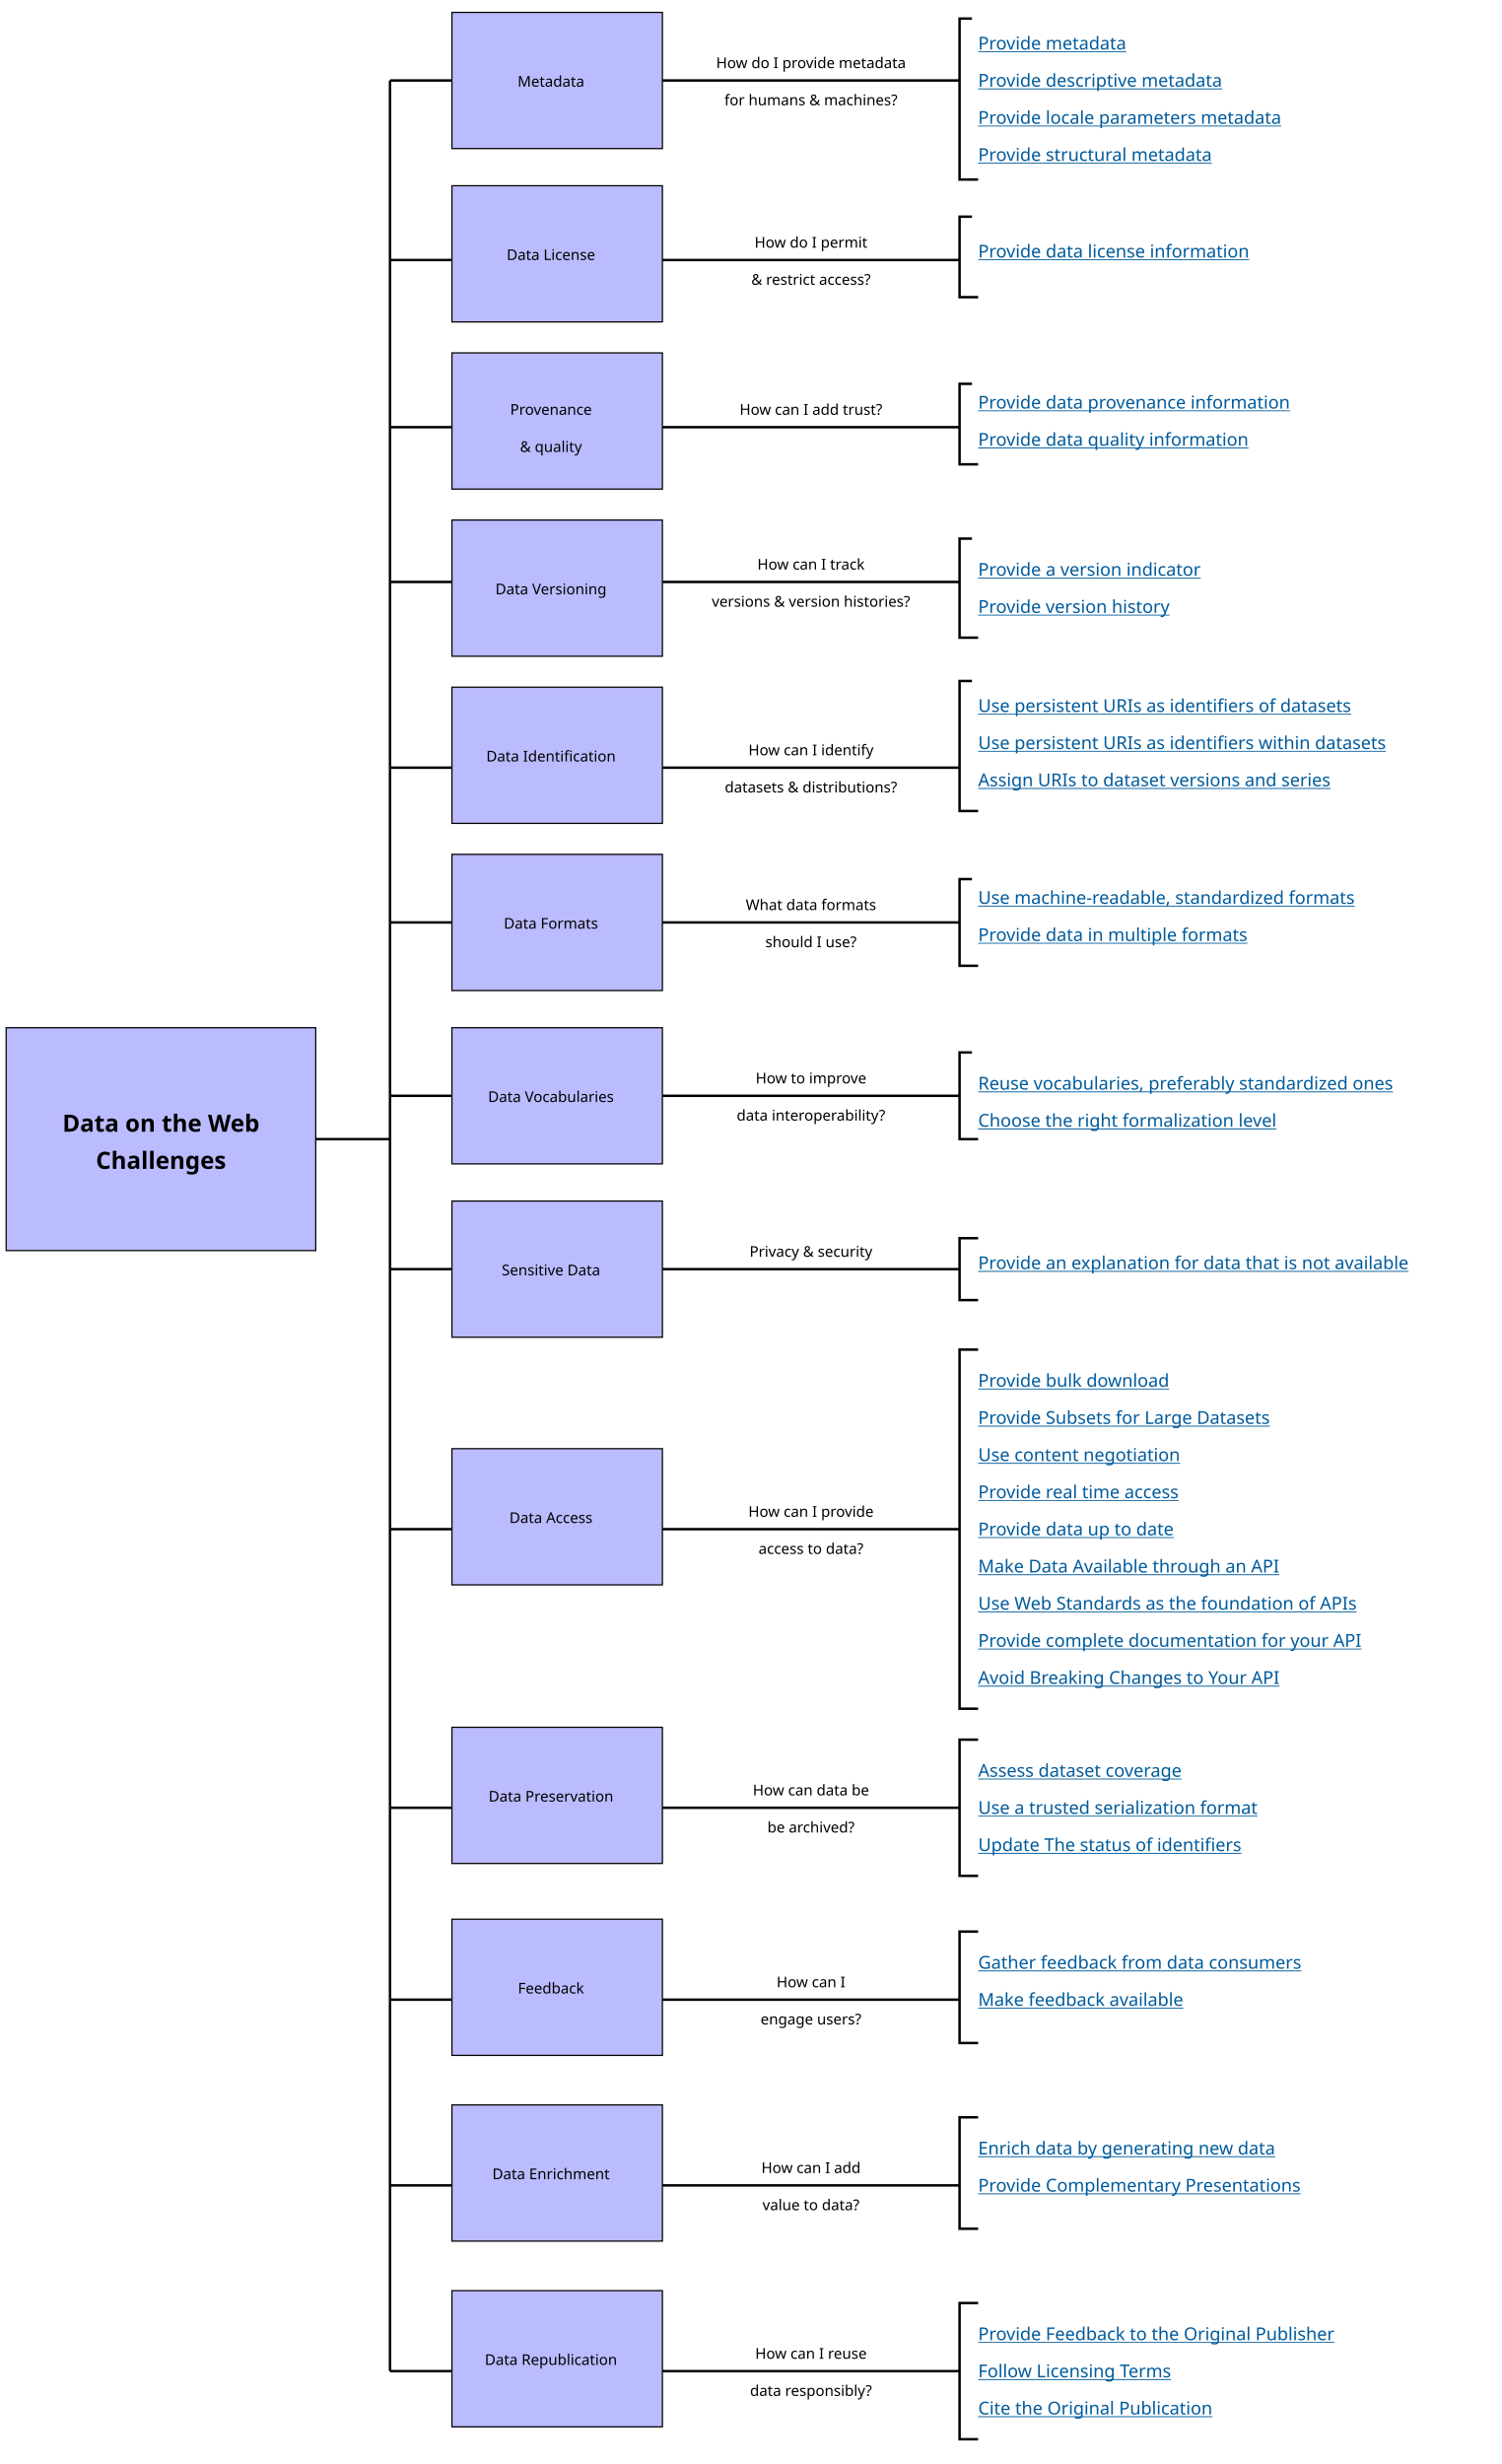
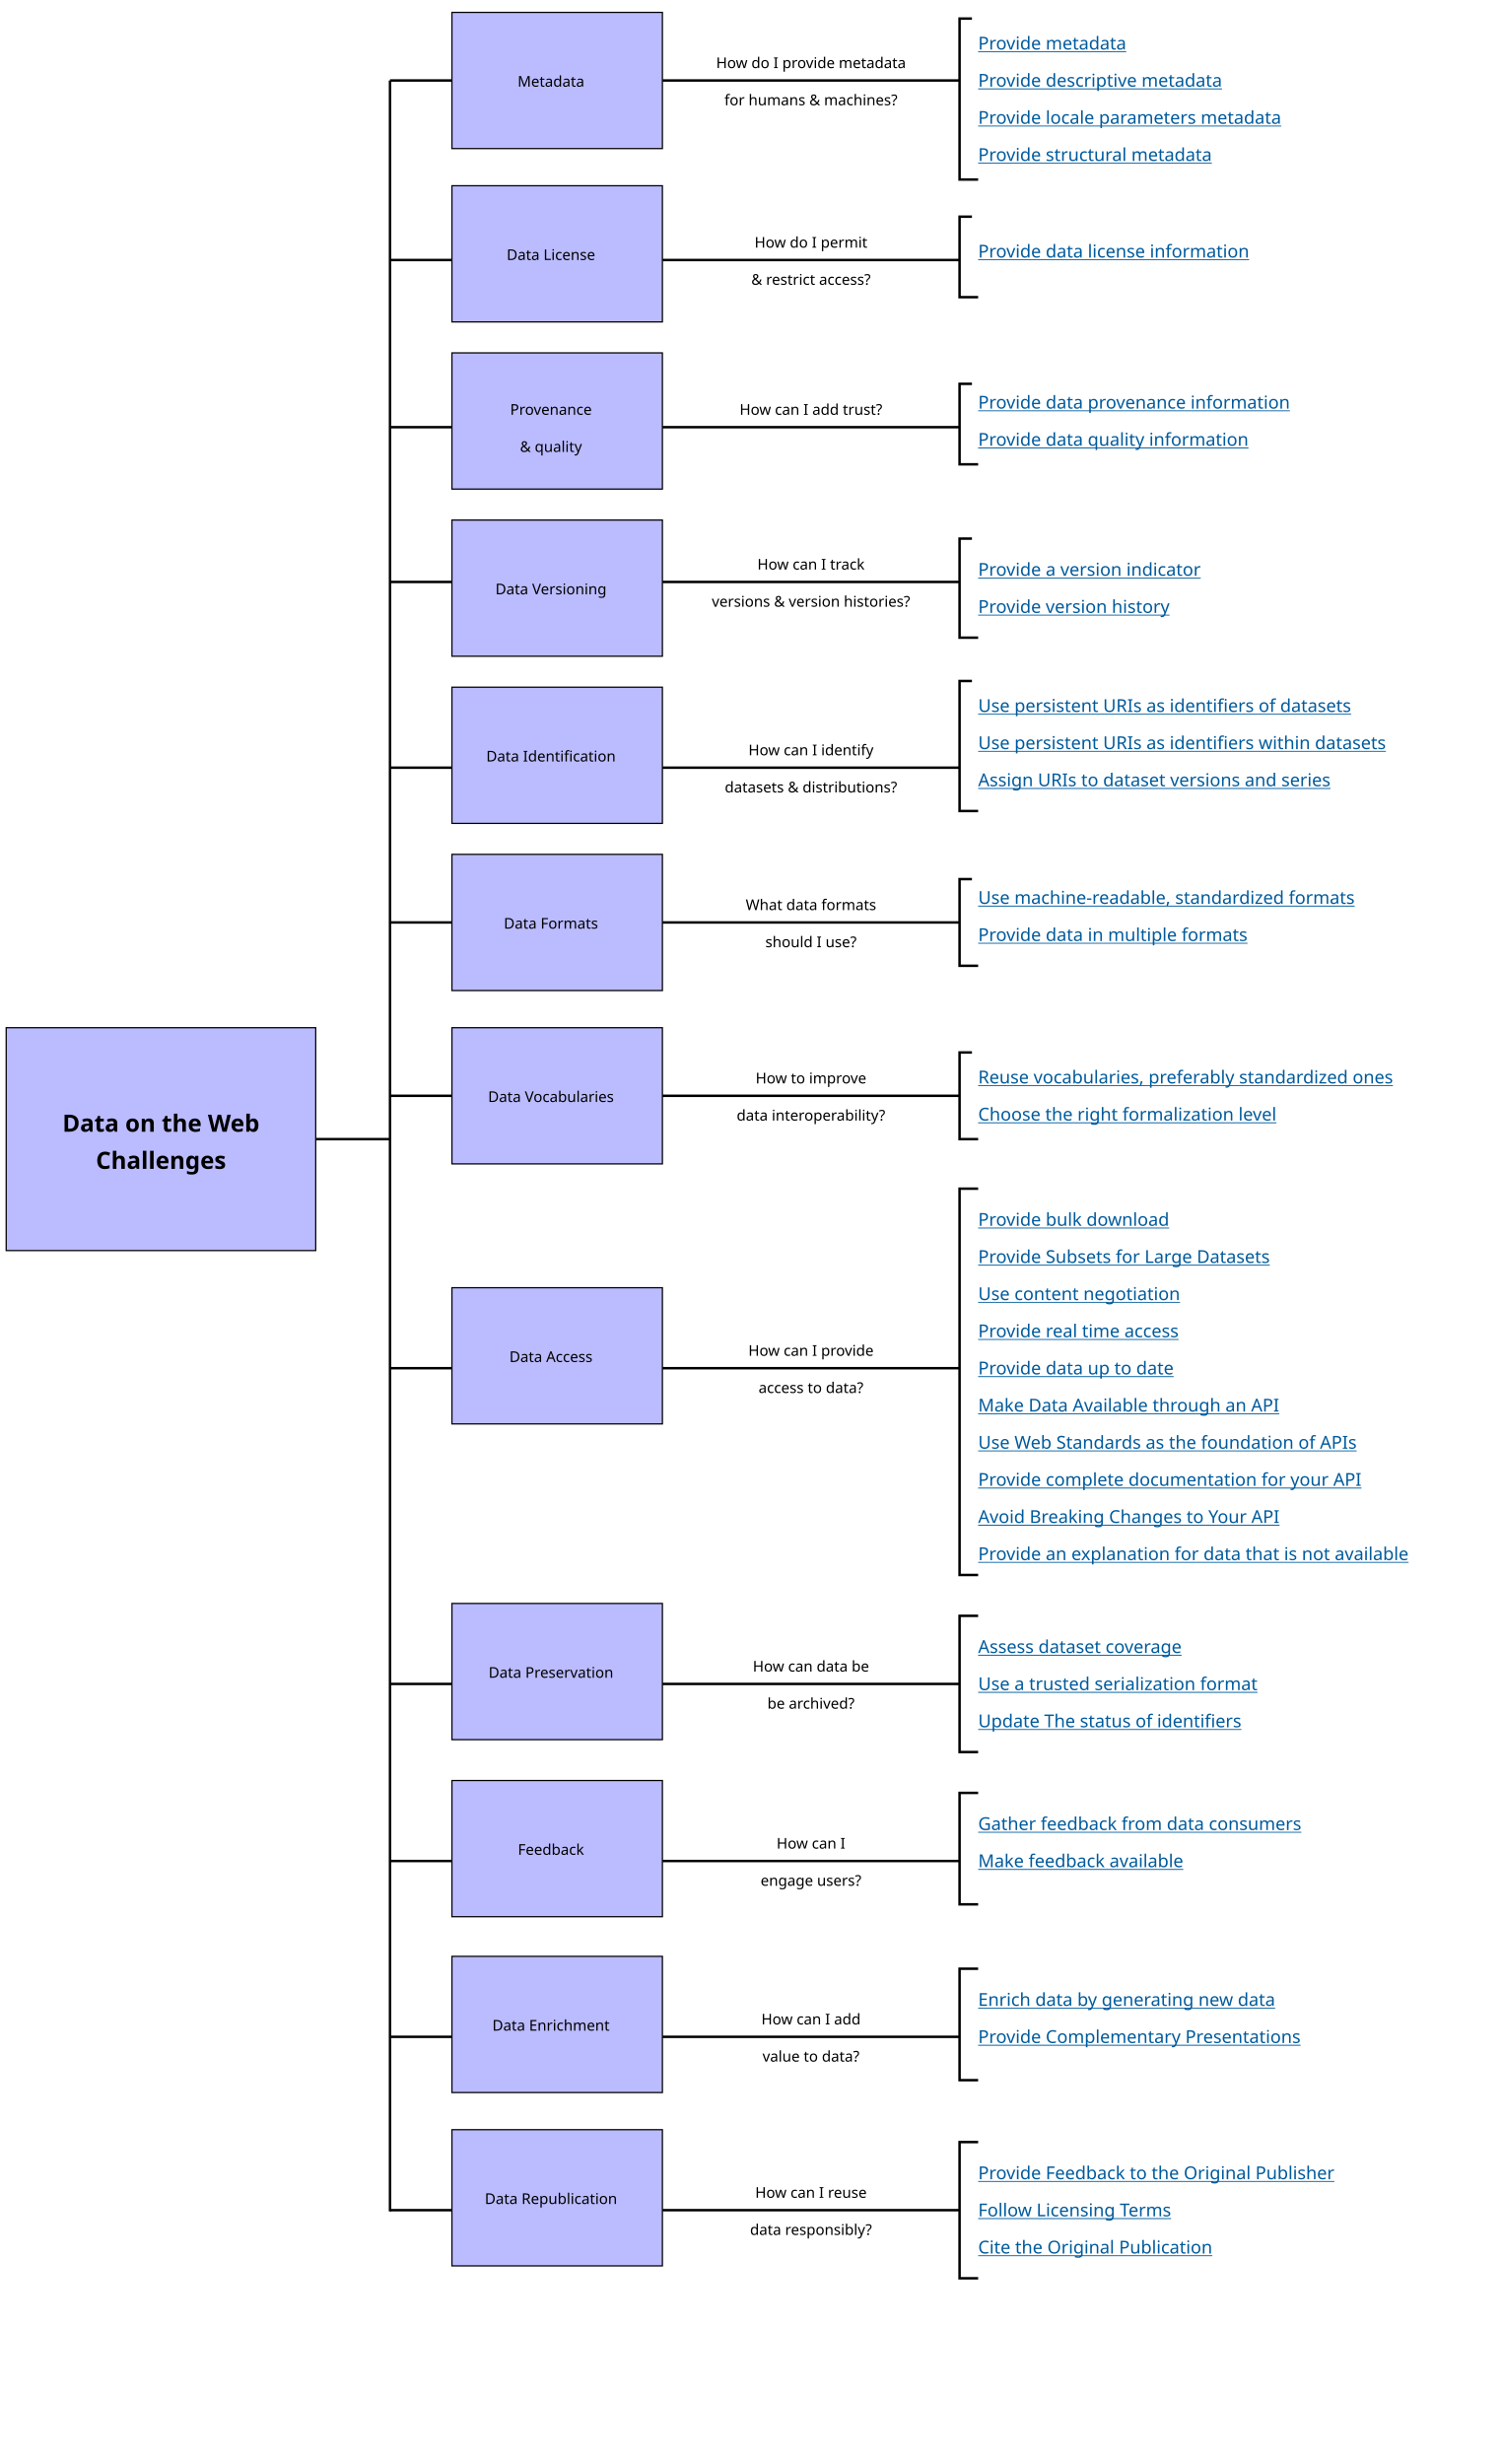
<svg xmlns="http://www.w3.org/2000/svg" xmlns:xlink="http://www.w3.org/1999/xlink" width="920" height="1510" viewBox="945 20 800 1990" preserveAspectRatio="xMinYMin">
  <style type="text/css">
  text {
    font-family:sans-serif;
    font-size:1em;
  }

  text.leftCol, text.rightCol {
    fill:#005A9C; 
    font-size:1.2em;
    text-anchor:end;
    cursor:pointer;
    text-decoration:underline;
  }
  text.rightCol {text-anchor:start}

  .connectorLabel, .blueBoxText, .centreBox {text-anchor:middle; fill:black; stroke:none}

  .centreBox {font-size:1.6em; font-weight:bold}

  #svg {border:medium solid green}
</style>
  <defs>
    <rect x="60" y="10" width="170" height="110" fill="#bbf" stroke="black" stroke-width="1" id="firstRect" />
    <path id="leftConnector" stroke="black" stroke-width="2" d="M 420 85 L 660 85" />
    <path id="rightConnector" stroke="black" stroke-width="2" d="M 830 85 L 890 85" />
    <path id="RColLeftConnector" stroke="black" stroke-width="2" d="M 460 85 L 520 85" />
    <path id="RColRightConnector" stroke="black" stroke-width="2" d="M 680 85 L 920 85" />
-     <path id="verticalConnector" stroke="black" stroke-width="2" d="M 890 85 L 890 1935" />
+     <path id="verticalConnector" stroke="black" stroke-width="2" d="M 890 85 L 890 1806" />
    <path id="challengeToVert" stroke="black" stroke-width="2" d="M -60 90 L 0 90" />
  </defs>
  <g transform="translate(800,0)">
    <g id="BPsMetadata" transform="translate(925,5)">
      <text x="10" y="55" class="rightCol" id="ProvideMetadata">Provide metadata</text>
      <text x="10" y="85" class="rightCol" id="DescriptiveMetadata">Provide descriptive metadata</text>
      <text x="10" y="115" class="rightCol" id="LocaleParametersMetadata">Provide locale parameters metadata</text>
      <text x="10" y="145" class="rightCol" id="StructuralMetadata">Provide structural metadata</text>
      <path d="M 5,30 L -5,30 -5,160 10,160" stroke-width="2" stroke="black" fill="none" />
    </g>
    <g>
      <use xlink:href="#RColLeftConnector" />
      <text x="800" y="75" class="connectorLabel">How do I provide metadata</text>
      <text x="800" y="105" class="connectorLabel">for humans &amp; machines?</text>
      <use xlink:href="#RColRightConnector" />
    </g>
    <g transform="translate(450,20)">
      <use xlink:href="#firstRect" />
      <text x="140" y="70" class="blueBoxText">Metadata</text>
    </g>
  </g>
  <g transform="translate(800,180)">
    <g id="BPsLicence" transform="translate(925,5)">
      <text x="10" y="43" class="rightCol" id="DataLicense">Provide data license information</text>
      <path d="M 5,10 L -5,10 -5,75 10,75" stroke-width="2" stroke="black" fill="none" />
    </g>
    <g transform="translate(0,-35)">
      <use xlink:href="#RColLeftConnector" />
      <text x="800" y="75" class="connectorLabel">How do I permit</text>
      <text x="800" y="105" class="connectorLabel">&amp; restrict access?</text>
      <use xlink:href="#RColRightConnector" />
    </g>
    <g transform="translate(450,-20)">
      <use xlink:href="#firstRect" />
      <text x="140" y="70" class="blueBoxText">Data License</text>
    </g>
  </g>
  <g transform="translate(800,315)">
    <g id="BPsProv" transform="translate(925,5)">
      <text x="10" y="30" class="rightCol" id="DataProvenance">Provide data provenance information</text>
      <text x="10" y="60" class="rightCol" id="DataQuality">Provide data quality information</text>
      <path d="M 5,10 L -5,10 -5,75 10,75" stroke-width="2" stroke="black" fill="none" />
    </g>
    <g transform="translate(0,-35)">
      <use xlink:href="#RColLeftConnector" />
      <text x="800" y="75" class="connectorLabel">How can I add trust?</text>
      <use xlink:href="#RColRightConnector" />
    </g>
    <g transform="translate(450,-20)">
      <use xlink:href="#firstRect" />
      <text x="140" y="60" class="blueBoxText">Provenance</text>
      <text x="140" y="90" class="blueBoxText">&amp; quality</text>
    </g>
  </g>
  <g transform="translate(800,450)">
    <g id="BPsVersion" transform="translate(925,5)">
      <text x="10" y="30" class="rightCol" id="VersioningInfo">Provide a version indicator</text>
      <text x="10" y="60" class="rightCol" id="VersionHistory">Provide version history</text>
      <path d="M 5,0 L -5,0 -5,80 10,80" stroke-width="2" stroke="black" fill="none" />
    </g>
    <g transform="translate(0,-45)">
      <use xlink:href="#RColLeftConnector" />
      <text x="800" y="75" class="connectorLabel">How can I track</text>
      <text x="800" y="105" class="connectorLabel">versions &amp; version histories?</text>
      <use xlink:href="#RColRightConnector" />
    </g>
    <g transform="translate(450,-20)">
      <use xlink:href="#firstRect" />
      <text x="140" y="70" class="blueBoxText">Data Versioning</text>
    </g>
  </g>
  <g transform="translate(800,585)">
    <g id="BPsIdentification" transform="translate(925,5)">
      <text x="10" y="5" class="rightCol" id="UniqueIdentifiers">Use persistent URIs as identifiers of datasets</text>
      <text x="10" y="35" class="rightCol" id="identifiersWithinDatasets">Use persistent URIs as identifiers within datasets</text>
      <text x="10" y="65" class="rightCol" id="VersionIdentifiers">Assign URIs to dataset versions and series</text>
      <path d="M 5,-20 L -5,-20 -5,85 10,85" stroke-width="2" stroke="black" fill="none" />
    </g>
    <g transform="translate(0,-30)">
      <use xlink:href="#RColLeftConnector" />
      <text x="800" y="75" class="connectorLabel">How can I identify</text>
      <text x="800" y="105" class="connectorLabel">datasets &amp; distributions?</text>
      <use xlink:href="#RColRightConnector" />
    </g>
    <g transform="translate(450,-20)">
      <use xlink:href="#firstRect" />
      <text x="140" y="70" class="blueBoxText">Data Identification</text>
    </g>
  </g>
  <g transform="translate(800,680)">
    <g id="BPsDataFormats" transform="translate(925,20)">
      <text x="10" y="50" class="rightCol" id="MachineReadableStandardizedFormat">Use machine-readable, standardized formats</text>
      <text x="10" y="80" class="rightCol" id="MultipleFormats">Provide data in multiple formats</text>
      <path d="M 5,30 L -5,30 -5,100 10,100" stroke-width="2" stroke="black" fill="none" />
    </g>
    <g>
      <use xlink:href="#RColLeftConnector" />
      <text x="800" y="75" class="connectorLabel">What data formats</text>
      <text x="800" y="105" class="connectorLabel">should I use?</text>
      <use xlink:href="#RColRightConnector" />
    </g>
    <g transform="translate(450,20)">
      <use xlink:href="#firstRect" />
      <text x="140" y="70" class="blueBoxText">Data Formats</text>
    </g>
  </g>
  <g transform="translate(800,820)">
    <g id="BPsDataVocab" transform="translate(925,20)">
-       <text x="10" y="60" class="rightCol" id="ReuseVocabularies">Reuse vocabularies, preferably standardized ones</text>
-       <text x="10" y="90" class="rightCol" id="ChooseRightFormalizationLevel">Choose the right formalization level</text>
+       <text x="10" y="55" class="rightCol" id="ReuseVocabularies">Reuse vocabularies, preferably standardized ones</text>
+       <text x="10" y="85" class="rightCol" id="ChooseRightFormalizationLevel">Choose the right formalization level</text>
      <path d="M 5,30 L -5,30 -5,100 10,100" stroke-width="2" stroke="black" fill="none" />
    </g>
    <g>
      <use xlink:href="#RColLeftConnector" />
      <text x="800" y="75" class="connectorLabel">How to improve</text>
      <text x="800" y="105" class="connectorLabel">data interoperability?</text>
      <use xlink:href="#RColRightConnector" />
    </g>
    <g transform="translate(450,20)">
      <use xlink:href="#firstRect" />
      <text x="140" y="70" class="blueBoxText">Data Vocabularies</text>
    </g>
  </g>
-   <g transform="translate(800,960)">
-     <g id="BPsSensitiveData" transform="translate(925,40)">
-       <text x="10" y="45" class="rightCol" id="DataUnavailabilityReference">Provide an explanation for data that is not available</text>
-       <path d="M 10,20 L -5,20 -5,70 10,70" stroke-width="2" stroke="black" fill="none" />
-     </g>
-     <g>
-       <use xlink:href="#RColLeftConnector" />
-       <text x="800" y="75" class="connectorLabel">Privacy &amp; security</text>
-       <use xlink:href="#RColRightConnector" />
-     </g>
-     <g transform="translate(450,20)">
-       <use xlink:href="#firstRect" />
-       <text x="140" y="70" class="blueBoxText">Sensitive Data</text>
-     </g>
-   </g>
-   <g transform="translate(800,1200)">
+   <g transform="translate(800,1070)">
    <g id="BPsAccess" transform="translate(925,-90)">
      <text x="10" y="30" class="rightCol" id="BulkAccess">Provide bulk download</text>
      <text x="10" y="60" class="rightCol" id="ProvideSubsets">Provide Subsets for Large Datasets</text>
      <text x="10" y="90" class="rightCol" id="Conneg">Use content negotiation</text>
      <text x="10" y="120" class="rightCol" id="AccessRealTime">Provide real time access</text>
      <text x="10" y="150" class="rightCol" id="AccessUptoDate">Provide data up to date</text>
      <text x="10" y="180" class="rightCol" id="useanAPI">Make Data Available through an API</text>
      <text x="10" y="210" class="rightCol" id="APIHttpVerbs">Use Web Standards as the foundation of APIs</text>
      <text x="10" y="240" class="rightCol" id="documentYourAPI">Provide complete documentation for your API</text>
      <text x="10" y="270" class="rightCol" id="avoidBreakingChangesAPI">Avoid Breaking Changes to Your API</text>
-       <path d="M 10,0 L -5,0 -5,290 10,290" stroke-width="2" stroke="black" fill="none" />
+       <text x="10" y="300" class="rightCol" id="DataUnavailabilityReference">Provide an explanation for data that is not available</text>
+       <path d="M 10,0 L -5,0 -5,312 10,312" stroke-width="2" stroke="black" fill="none" />
    </g>
    <g transform="translate(0,-30)">
      <use xlink:href="#RColLeftConnector" />
      <text x="800" y="75" class="connectorLabel">How can I provide</text>
      <text x="800" y="105" class="connectorLabel">access to data?</text>
      <use xlink:href="#RColRightConnector" />
    </g>
    <g transform="translate(450,-20)">
      <use xlink:href="#firstRect" />
      <text x="140" y="70" class="blueBoxText">Data Access</text>
    </g>
  </g>
-   <g transform="translate(800,1425)">
+   <g transform="translate(800,1325)">
    <g id="BPsDataPreservation" transform="translate(925,0)">
      <text x="10" y="30" class="rightCol" id="EvaluateCoverage">Assess dataset coverage</text>
      <text x="10" y="60" class="rightCol" id="Serialisation">Use a trusted serialization format</text>
      <text x="10" y="90" class="rightCol" id="ResourceStatus">Update The status of identifiers</text>
      <path d="M 10,0 L -5,0 -5,110 10,110" stroke-width="2" stroke="black" fill="none" />
    </g>
    <g transform="translate(0,-30)">
      <use xlink:href="#RColLeftConnector" />
      <text x="800" y="75" class="connectorLabel">How can data be</text>
      <text x="800" y="105" class="connectorLabel">be archived?</text>
      <use xlink:href="#RColRightConnector" />
    </g>
    <g transform="translate(450,-20)">
      <use xlink:href="#firstRect" />
      <text x="140" y="70" class="blueBoxText">Data Preservation</text>
    </g>
  </g>
-   <g transform="translate(800,1580)">
+   <g transform="translate(800,1468)">
    <g id="BPsDataPreservation" transform="translate(925,0)">
      <text x="10" y="30" class="rightCol" id="GatherFeedback">Gather feedback from data consumers</text>
      <text x="10" y="60" class="rightCol" id="FeedbackInformation">Make feedback available</text>
      <path d="M 10,0 L -5,0 -5,90 10,90" stroke-width="2" stroke="black" fill="none" />
    </g>
    <g transform="translate(0,-30)">
      <use xlink:href="#RColLeftConnector" />
      <text x="800" y="75" class="connectorLabel">How can I</text>
      <text x="800" y="105" class="connectorLabel">engage users?</text>
      <use xlink:href="#RColRightConnector" />
    </g>
    <g transform="translate(450,-20)">
      <use xlink:href="#firstRect" />
      <text x="140" y="70" class="blueBoxText">Feedback</text>
    </g>
  </g>
-   <g transform="translate(800,1730)">
+   <g transform="translate(800,1610)">
    <g id="BPsEnrichment" transform="translate(925,0)">
      <text x="10" y="30" class="rightCol" id="EnrichData">Enrich data by generating new data</text>
      <text x="10" y="60" class="rightCol" id="ProvideComplementaryPresentations">Provide Complementary Presentations</text>
      <path d="M 10,0 L -5,0 -5,90 10,90" stroke-width="2" stroke="black" fill="none" />
    </g>
    <g transform="translate(0,-30)">
      <use xlink:href="#RColLeftConnector" />
      <text x="800" y="75" class="connectorLabel">How can I add</text>
      <text x="800" y="105" class="connectorLabel">value to data?</text>
      <use xlink:href="#RColRightConnector" />
    </g>
    <g transform="translate(450,-20)">
      <use xlink:href="#firstRect" />
      <text x="140" y="70" class="blueBoxText">Data Enrichment</text>
    </g>
  </g>
-   <g transform="translate(800,1880)">
+   <g transform="translate(800,1750)">
    <g id="BPsReuse" transform="translate(925,0)">
      <text x="10" y="30" class="rightCol" id="ProvideFeedbackToPublisher">Provide Feedback to the Original Publisher</text>
      <text x="10" y="60" class="rightCol" id="FollowLicensingTerms">Follow Licensing Terms</text>
      <text x="10" y="90" class="rightCol" id="CiteOriginalPublication">Cite the Original Publication</text>
      <path d="M 10,0 L -5,0 -5,110 10,110" stroke-width="2" stroke="black" fill="none" />
    </g>
    <g transform="translate(0,-30)">
      <use xlink:href="#RColLeftConnector" />
      <text x="800" y="75" class="connectorLabel">How can I reuse</text>
      <text x="800" y="105" class="connectorLabel">data responsibly?</text>
      <use xlink:href="#RColRightConnector" />
    </g>
    <g transform="translate(450,-20)">
      <use xlink:href="#firstRect" />
      <text x="140" y="70" class="blueBoxText">Data Republication</text>
    </g>
  </g>
  <g transform="translate(950,850)">
    <rect x="0" y="0" width="250" height="180" fill="#bbf" stroke="black" stroke-width="1" id="CentreRect" />
    <text x="125" y="84" class="centreBox">Data on the Web</text>
    <text x="125" y="114" class="centreBox">Challenges</text>
    <use xlink:href="#challengeToVert" transform="translate(310,0)" />
  </g>
  <use xlink:href="#verticalConnector" transform="translate(370,0)" />
</svg>
